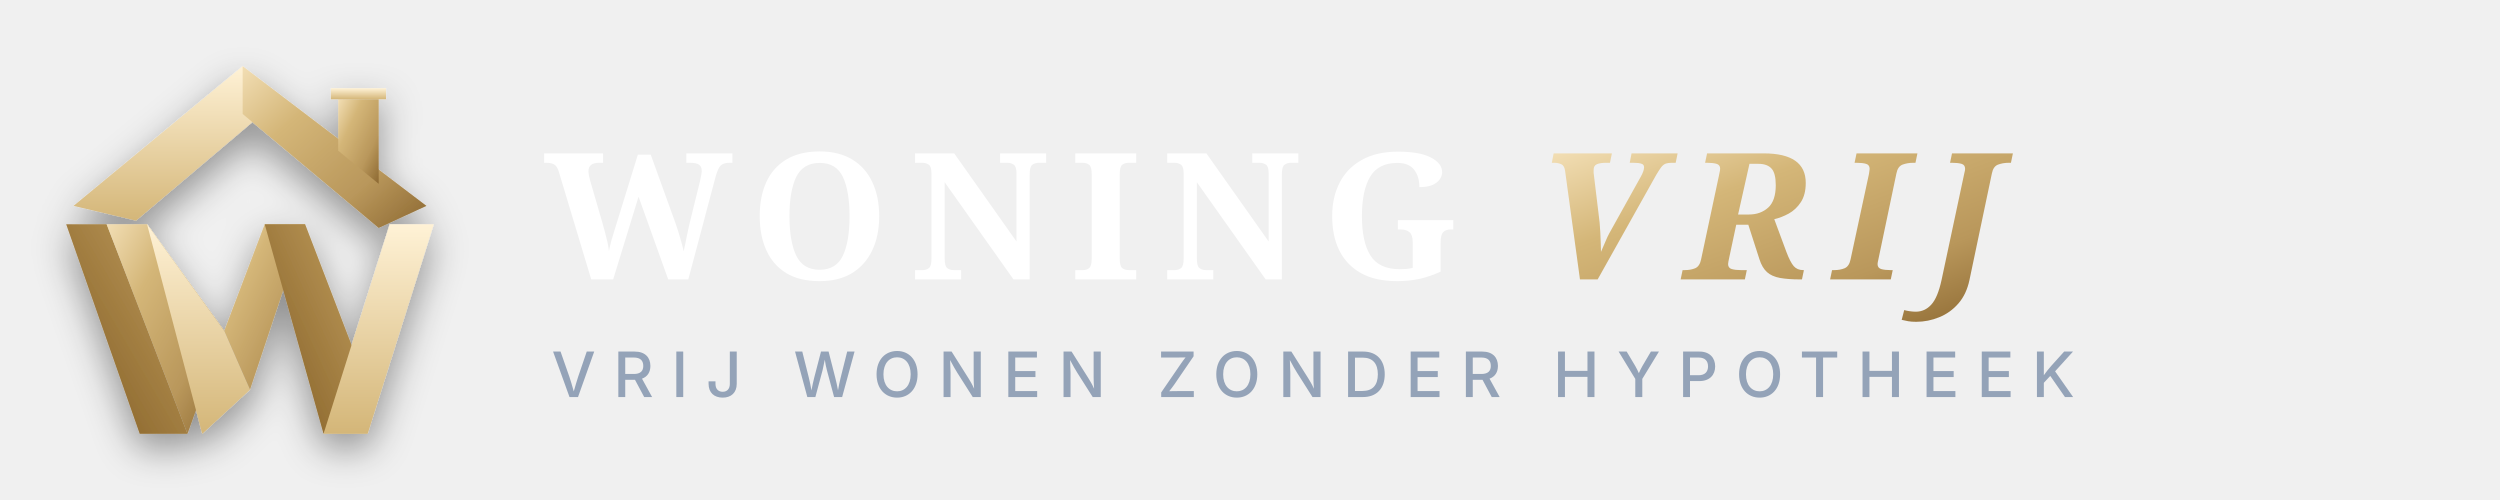
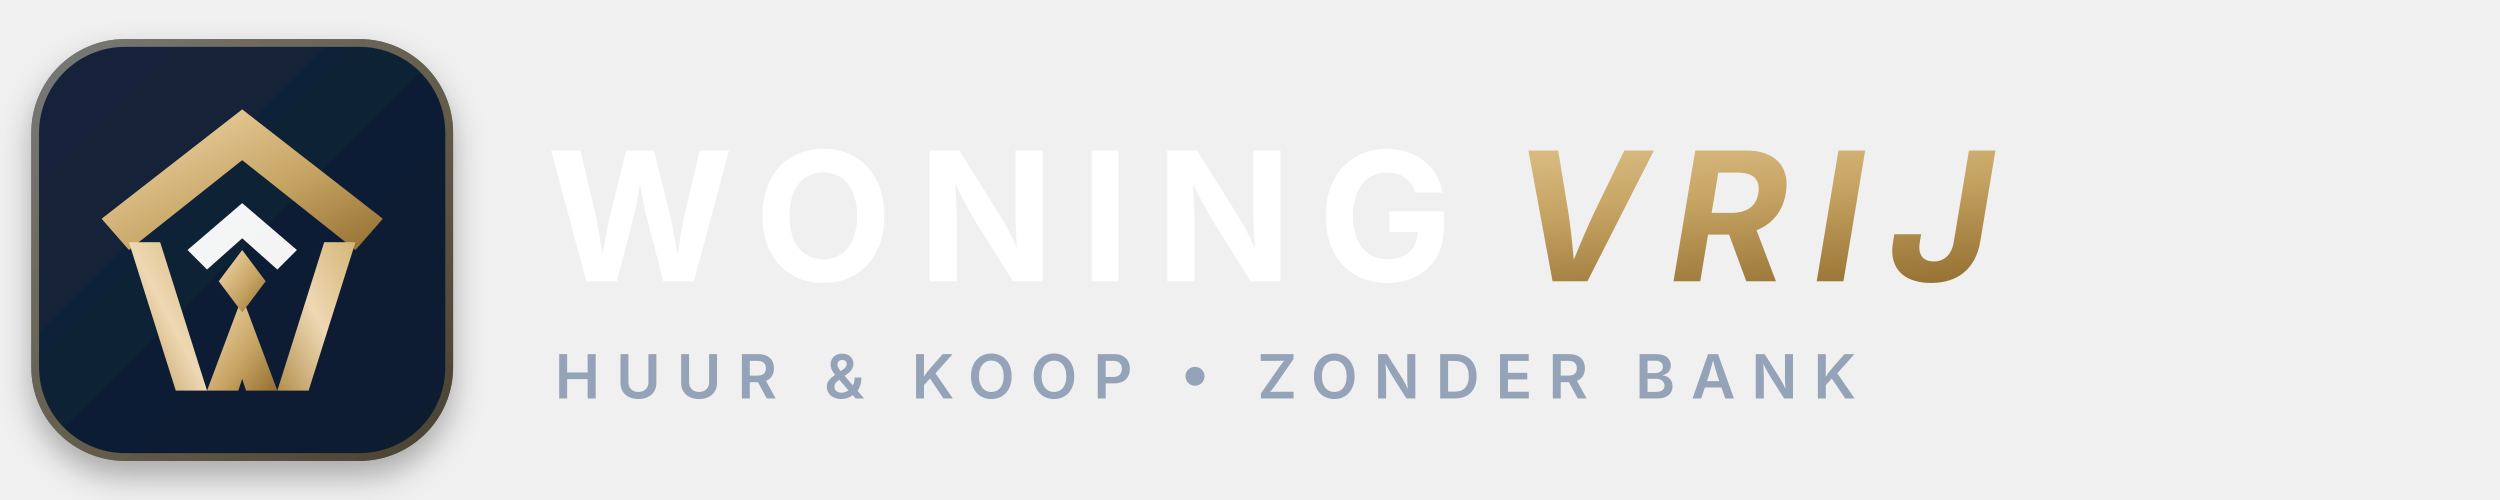
- <svg xmlns="http://www.w3.org/2000/svg" viewBox="0 0 340 68" fill="none" width="100%" height="100%">
+ <svg xmlns="http://www.w3.org/2000/svg" viewBox="0 0 320 64" fill="none" width="100%" height="100%">
  <defs>
-     <linearGradient id="wv-gold-main" x1="0%" y1="0%" x2="100%" y2="100%">
-       <stop offset="0%" stop-color="#F2DEB4" />
-       <stop offset="30%" stop-color="#D4B678" />
-       <stop offset="70%" stop-color="#B9975B" />
-       <stop offset="100%" stop-color="#8C6831" />
+     <linearGradient id="wv-gold-metallic" x1="0%" y1="0%" x2="100%" y2="100%">
+       <stop offset="0%" stop-color="#F5E5C9" />
+       <stop offset="25%" stop-color="#E1C48F" />
+       <stop offset="60%" stop-color="#C5A362" />
+       <stop offset="100%" stop-color="#936F31" />
    </linearGradient>
-     <linearGradient id="wv-gold-light" x1="0%" y1="0%" x2="0%" y2="100%">
-       <stop offset="0%" stop-color="#FFF2D6" />
+     <linearGradient id="wv-gold-sheen" x1="0%" y1="100%" x2="100%" y2="0%">
+       <stop offset="0%" stop-color="#B38F4D" />
+       <stop offset="50%" stop-color="#EED8B3" />
      <stop offset="100%" stop-color="#D4B678" />
    </linearGradient>
-     <linearGradient id="wv-gold-dark" x1="0%" y1="100%" x2="100%" y2="0%">
-       <stop offset="0%" stop-color="#805B22" />
-       <stop offset="100%" stop-color="#C29F5F" />
+     <linearGradient id="wv-navy-gradient" x1="0%" y1="0%" x2="100%" y2="100%">
+       <stop offset="0%" stop-color="#14243C" />
+       <stop offset="100%" stop-color="#0D1B2E" />
    </linearGradient>
-     <filter id="wv-shadow" x="-15%" y="-15%" width="130%" height="130%">
-       <feDropShadow dx="0" dy="2" stdDeviation="2.5" flood-color="#000000" flood-opacity="0.4" />
+     <filter id="wv-clean-shadow" x="-10%" y="-10%" width="125%" height="125%">
+       <feDropShadow dx="0" dy="2" stdDeviation="2" flood-color="#000000" flood-opacity="0.3" />
    </filter>
  </defs>
-   <g transform="translate(6, 6)" filter="url(#wv-shadow)">
-     <path d="M4 22 L27 3 L32 7.5 L12.5 24 Z" fill="url(#wv-gold-light)" />
-     <path d="M27 3 L52 22 L45.5 25 L27 9.5 Z" fill="url(#wv-gold-main)" />
-     <path d="M40 14.5 L40 7.5 L45.5 7.5 L45.5 19 Z" fill="url(#wv-gold-main)" />
-     <path d="M39 7.5 L46.5 7.5 L46.5 6 L39 6 Z" fill="url(#wv-gold-light)" />
-     <path d="M3 24.5 L13 53 L19.5 53 L8.5 24.5 Z" fill="url(#wv-gold-dark)" />
-     <path d="M8.5 24.5 L19.5 53 L24.5 39 L14 24.5 Z" fill="url(#wv-gold-main)" />
-     <path d="M14 24.5 L24.5 39 L28 47 L21.5 53 Z" fill="url(#wv-gold-light)" />
-     <path d="M28 47 L35.5 24.5 L30 24.5 L24.5 39 Z" fill="url(#wv-gold-main)" />
-     <path d="M30 24.5 L35.5 24.5 L43 44 L38 53 Z" fill="url(#wv-gold-dark)" />
-     <path d="M38 53 L44 53 L53 24.5 L47 24.5 Z" fill="url(#wv-gold-light)" />
+   <g transform="translate(4, 5)" filter="url(#wv-clean-shadow)">
+     <rect x="0" y="0" width="54" height="54" rx="12" fill="url(#wv-navy-gradient)" />
+     <rect x="0.5" y="0.5" width="53" height="53" rx="11.5" stroke="url(#wv-gold-metallic)" stroke-width="1" stroke-opacity="0.45" />
+     <path d="M27 9 L45 23 L41.5 27 L27 15.5 L12.5 27 L9 23 Z" fill="url(#wv-gold-metallic)" />
+     <path d="M12.5 26 L18.5 45 L22.5 45 L16.5 26 Z" fill="url(#wv-gold-sheen)" />
+     <path d="M22.5 45 L27 33 L31.5 45 L27.5 45 L27 43.5 L26.5 45 Z" fill="url(#wv-gold-metallic)" />
+     <path d="M37.5 26 L31.5 45 L35.5 45 L41.5 26 Z" fill="url(#wv-gold-sheen)" />
+     <path d="M27 21 L34 27 L31.5 29.5 L27 25.5 L22.5 29.5 L20 27 Z" fill="#FFFFFF" opacity="0.95" />
+     <polygon points="27,27 30,31 27,35 24,31" fill="url(#wv-gold-metallic)" />
  </g>
-   <g transform="translate(74, 8)">
-     <text x="0" y="30" font-family="'Fraunces', 'Cinzel', Georgia, serif" font-size="24" font-weight="600" letter-spacing="0.12em" fill="#FFFFFF">WONING</text>
-     <text x="135" y="30" font-family="'Fraunces', 'Cinzel', Georgia, serif" font-size="24" font-weight="700" font-style="italic" letter-spacing="0.14em" fill="url(#wv-gold-main)">VRIJ</text>
-     <text x="1" y="46" font-family="'Plus Jakarta Sans', -apple-system, sans-serif" font-size="8.5" font-weight="500" letter-spacing="0.28em" fill="#94A3B8">VRIJ WONEN ZONDER HYPOTHEEK</text>
+   <g transform="translate(70, 7)">
+     <text x="0" y="29" font-family="Fraunces, Cinzel, -apple-system, Georgia, serif" font-size="23" font-weight="700" letter-spacing="0.14em">
+       <tspan fill="#FFFFFF">WONING</tspan>
+       <tspan fill="url(#wv-gold-metallic)" font-style="italic" dx="2">VRIJ</tspan>
+     </text>
+     <text x="1" y="44" font-family="Inter, -apple-system, system-ui, sans-serif" font-size="7.8" font-weight="600" letter-spacing="0.26em" fill="#94A3B8">
+       HUUR &amp; KOOP • ZONDER BANK
+     </text>
  </g>
</svg>
